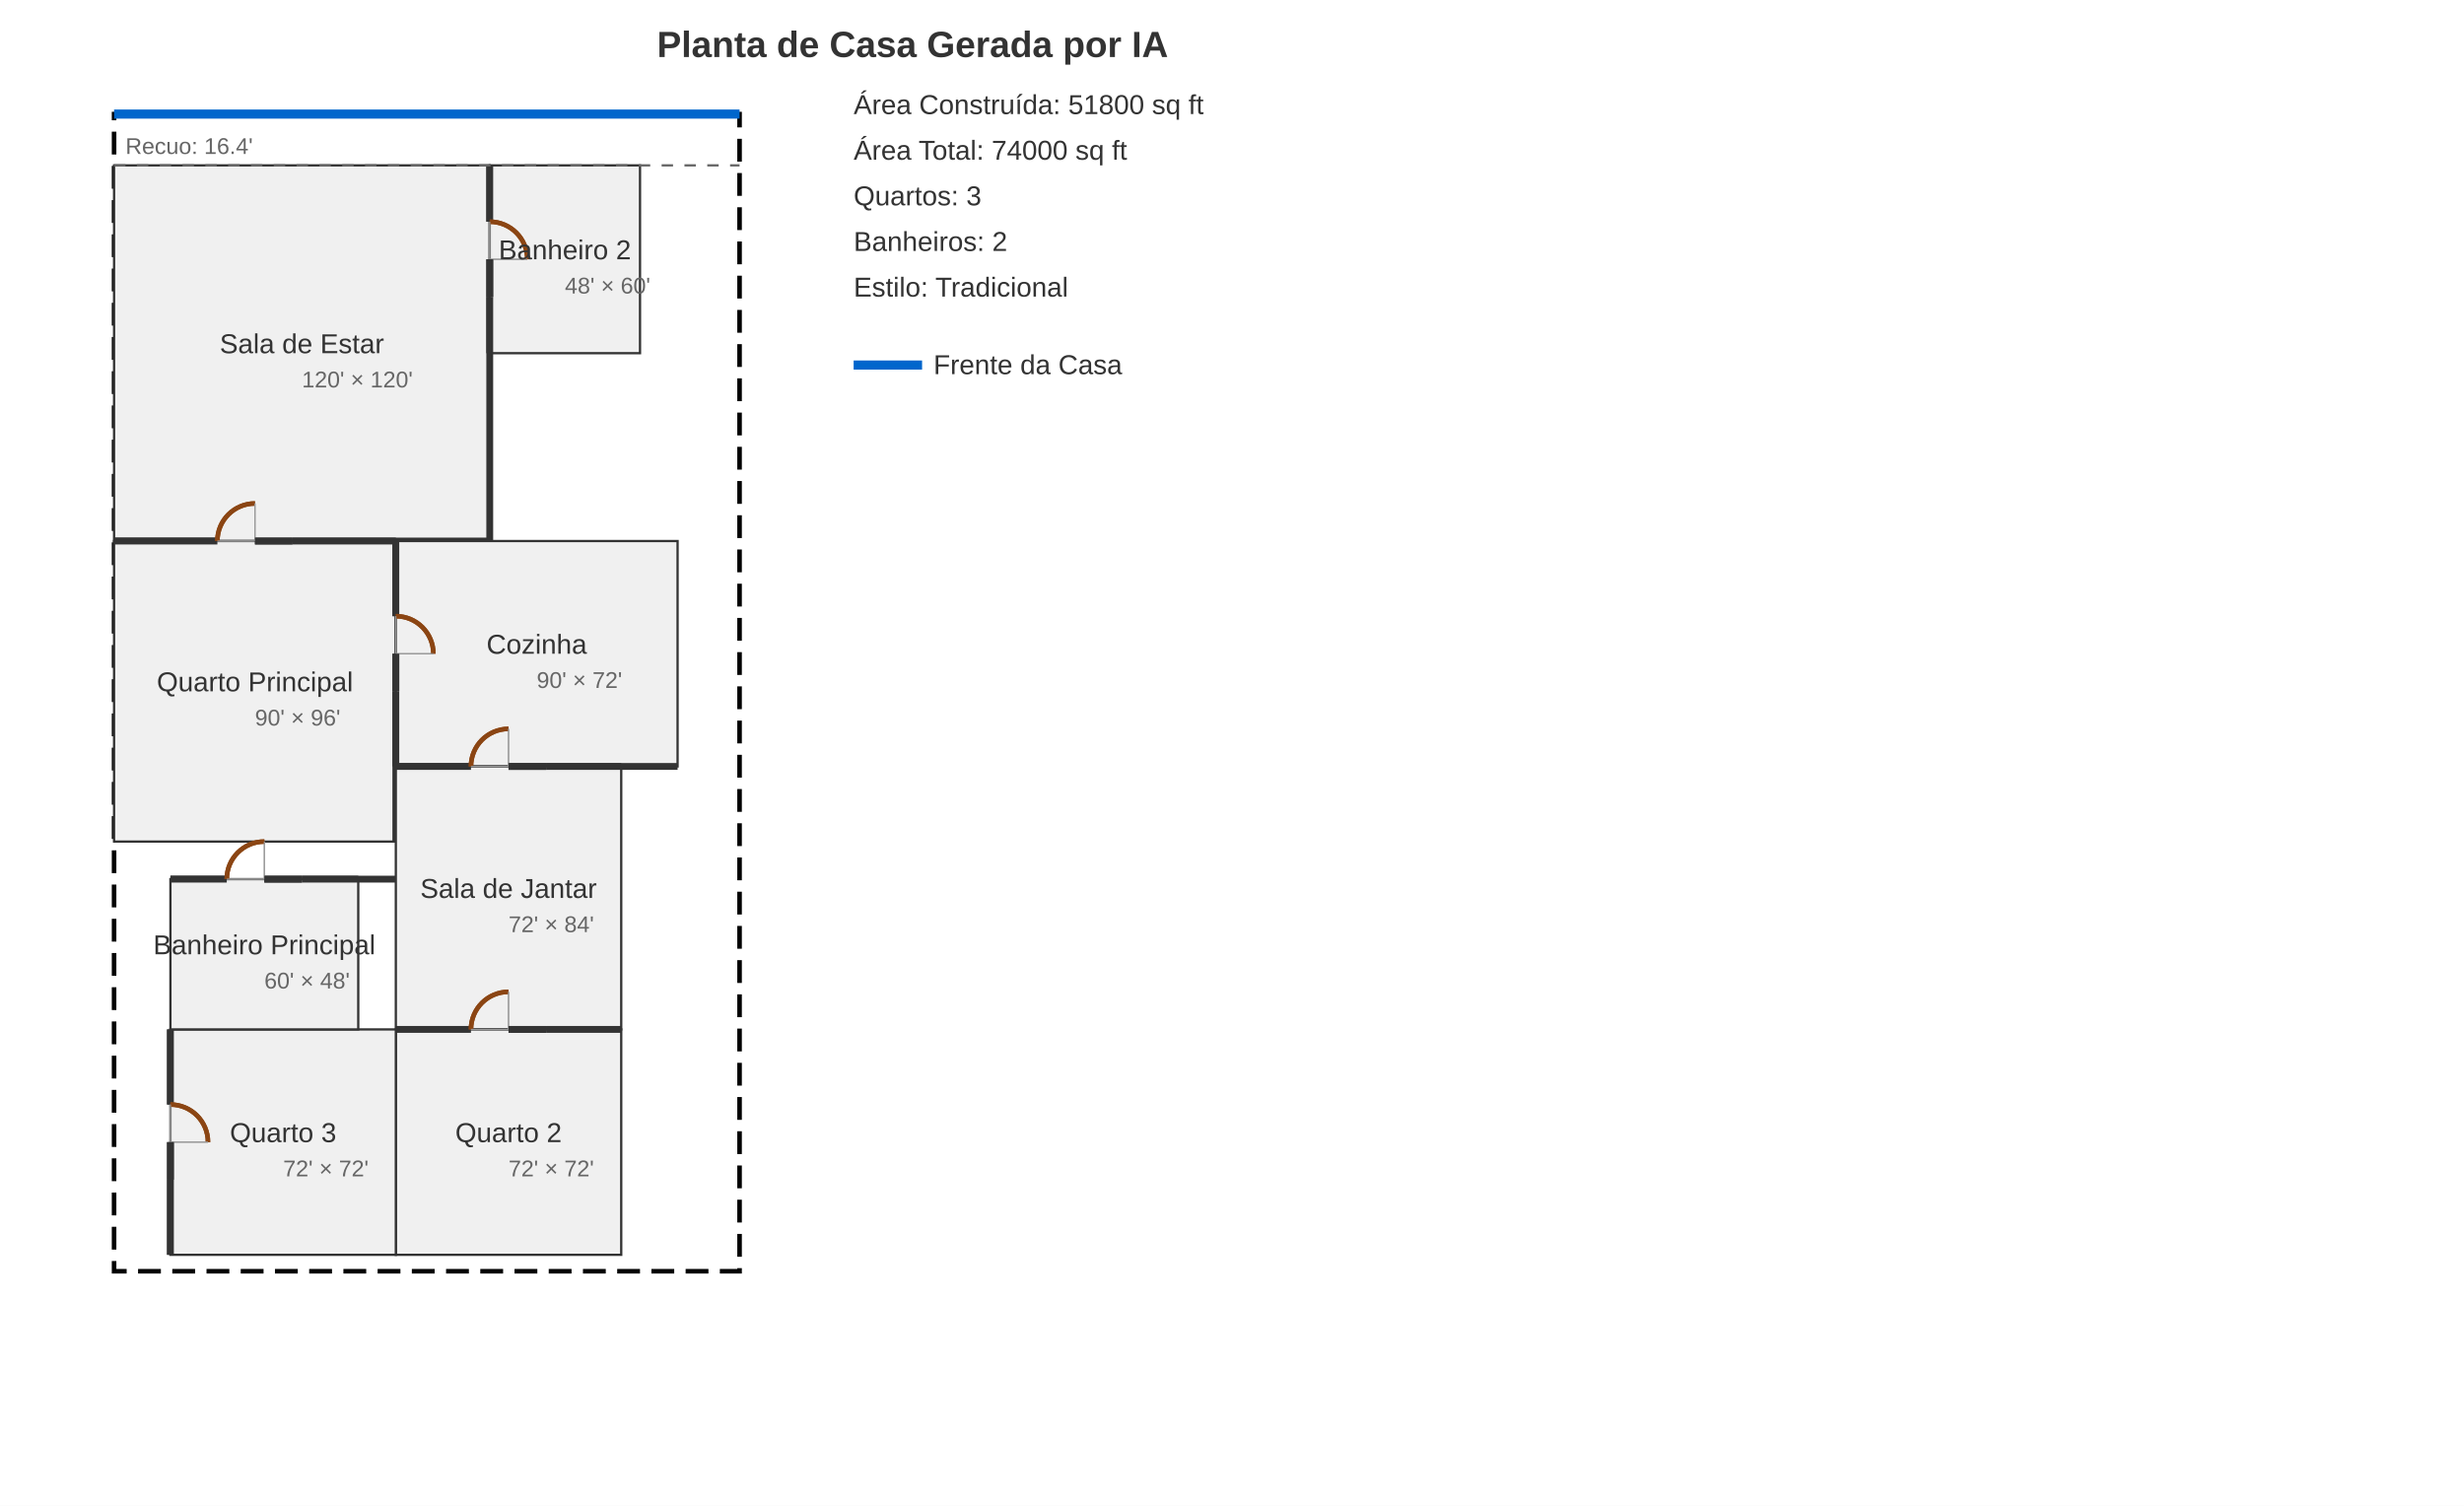
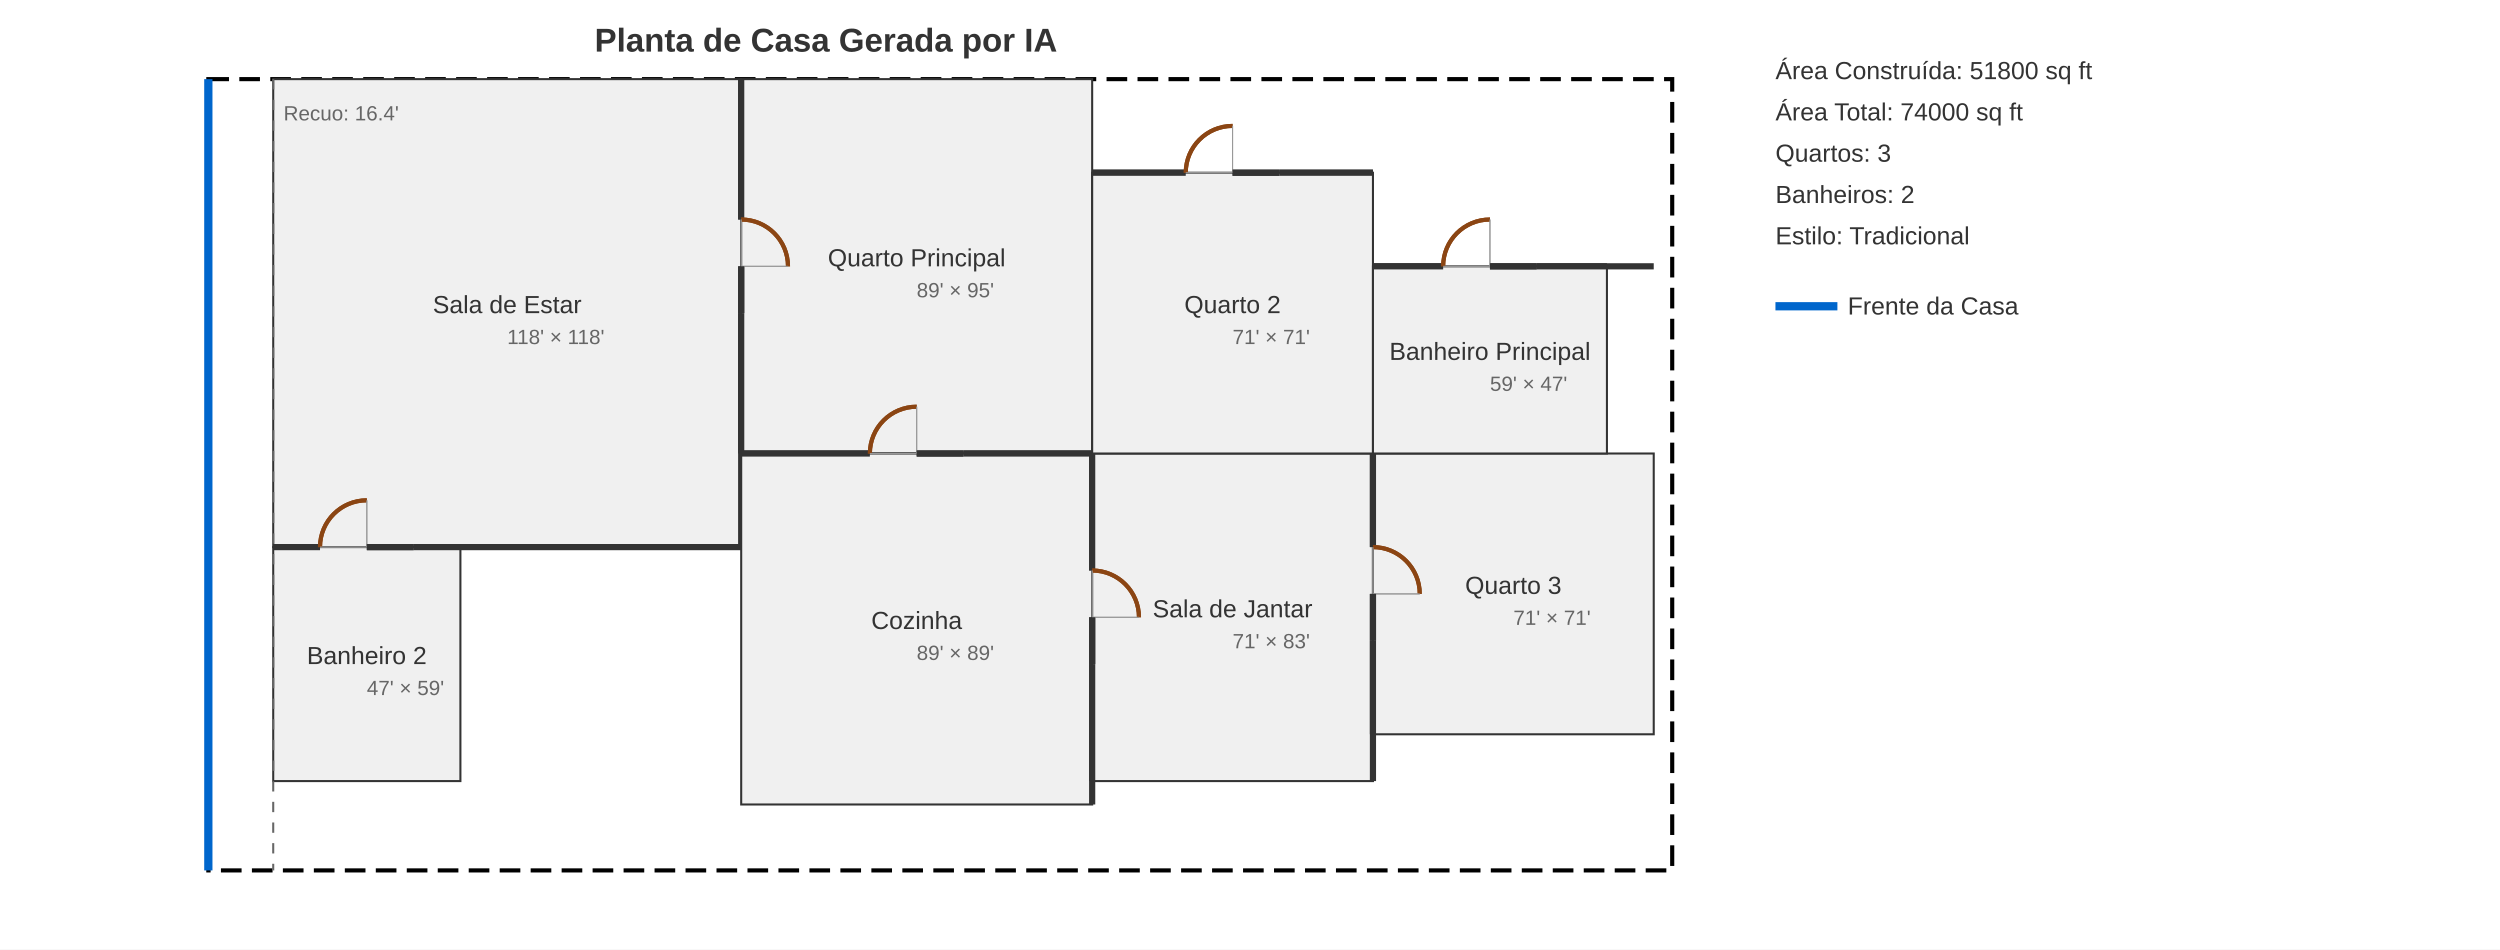
- <svg xmlns="http://www.w3.org/2000/svg" width="1080" height="660" viewBox="0 0 1080 660">
+ <svg xmlns="http://www.w3.org/2000/svg" width="1210.736" height="459.857" viewBox="0 0 1210.736 459.857">
  <style>
            .wall { fill: none; stroke: #333; stroke-width: 3; }
            .room-fill { fill: #f0f0f0; stroke: #333; stroke-width: 1; }
            .door { fill: none; stroke: #8B4513; stroke-width: 2; }
            .door-arc { fill: none; stroke: #8B4513; stroke-width: 2; }
            .door-opening { fill: none; stroke: #999; stroke-width: 0.5; }
            .window { fill: #87CEEB; stroke: #333; stroke-width: 1; }
            .room-label { font-family: Arial; font-size: 12px; text-anchor: middle; fill: #333; }
            .specs { font-family: Arial; font-size: 10px; fill: #666; }
            .terrain { fill: none; stroke: #000; stroke-width: 2; stroke-dasharray: 10,5; }
            .front-line { fill: none; stroke: #0066cc; stroke-width: 2; stroke-dasharray: 5,5; }
            .legend { font-family: Arial; font-size: 10px; fill: #0066cc; }
        </style>
-   <rect x="0" y="0" width="1080" height="660" fill="white" />
-   <rect x="50" y="50" width="274.16" height="507.197" class="terrain" />
-   <rect x="50.0" y="72.481" width="164.662" height="164.662" class="room-fill" />
-   <line x1="50.0" y1="237.143" x2="95.282" y2="237.143" class="wall" />
-   <line x1="128.214" y1="237.143" x2="214.662" y2="237.143" class="wall" />
-   <line x1="214.662" y1="72.481" x2="214.662" y2="97.18" class="wall" />
-   <line x1="214.662" y1="130.113" x2="214.662" y2="237.143" class="wall" />
-   <rect x="50.0" y="237.143" width="123.496" height="131.729" class="room-fill" />
-   <line x1="50.0" y1="237.143" x2="95.282" y2="237.143" class="wall" />
-   <line x1="128.214" y1="237.143" x2="173.496" y2="237.143" class="wall" />
-   <line x1="173.496" y1="237.143" x2="173.496" y2="270.075" class="wall" />
-   <line x1="173.496" y1="303.007" x2="173.496" y2="368.872" class="wall" />
-   <rect x="173.496" y="237.143" width="123.496" height="98.797" class="room-fill" />
-   <line x1="173.496" y1="237.143" x2="173.496" y2="270.075" class="wall" />
-   <line x1="173.496" y1="303.007" x2="173.496" y2="335.94" class="wall" />
-   <line x1="173.496" y1="335.94" x2="206.429" y2="335.94" class="wall" />
-   <line x1="239.361" y1="335.94" x2="296.993" y2="335.94" class="wall" />
-   <rect x="173.496" y="335.94" width="98.797" height="115.263" class="room-fill" />
-   <line x1="173.496" y1="335.94" x2="206.429" y2="335.94" class="wall" />
-   <line x1="239.361" y1="335.94" x2="272.293" y2="335.94" class="wall" />
-   <line x1="173.496" y1="451.203" x2="206.429" y2="451.203" class="wall" />
-   <line x1="239.361" y1="451.203" x2="272.293" y2="451.203" class="wall" />
-   <rect x="173.496" y="451.203" width="98.797" height="98.797" class="room-fill" />
-   <line x1="173.496" y1="451.203" x2="206.429" y2="451.203" class="wall" />
-   <line x1="239.361" y1="451.203" x2="272.293" y2="451.203" class="wall" />
-   <line x1="74.699" y1="451.203" x2="74.699" y2="484.135" class="wall" />
-   <line x1="74.699" y1="517.068" x2="74.699" y2="550.0" class="wall" />
-   <rect x="74.699" y="451.203" width="98.797" height="98.797" class="room-fill" />
-   <line x1="74.699" y1="451.203" x2="74.699" y2="484.135" class="wall" />
-   <line x1="74.699" y1="517.068" x2="74.699" y2="550.0" class="wall" />
-   <line x1="74.699" y1="385.338" x2="99.399" y2="385.338" class="wall" />
-   <line x1="132.331" y1="385.338" x2="173.496" y2="385.338" class="wall" />
-   <rect x="74.699" y="385.338" width="82.331" height="65.865" class="room-fill" />
-   <line x1="74.699" y1="385.338" x2="99.399" y2="385.338" class="wall" />
-   <line x1="132.331" y1="385.338" x2="157.03" y2="385.338" class="wall" />
-   <rect x="214.662" y="72.481" width="65.865" height="82.331" class="room-fill" />
-   <line x1="214.662" y1="72.481" x2="214.662" y2="97.18" class="wall" />
-   <line x1="214.662" y1="130.113" x2="214.662" y2="154.812" class="wall" />
-   <path d="M 95.282 237.143 A 16.466 16.466 0 0 1 111.748 220.677" class="door-arc" />
-   <line x1="95.282" y1="237.143" x2="111.748" y2="237.143" class="door-opening" />
-   <line x1="111.748" y1="237.143" x2="111.748" y2="220.677" class="door-opening" />
-   <line x1="111.748" y1="237.143" x2="128.214" y2="237.143" class="wall" />
-   <path d="M 214.662 97.18 A 16.466 16.466 0 0 1 231.128 113.647" class="door-arc" />
-   <line x1="214.662" y1="97.18" x2="214.662" y2="113.647" class="door-opening" />
-   <line x1="214.662" y1="113.647" x2="231.128" y2="113.647" class="door-opening" />
-   <line x1="214.662" y1="113.647" x2="214.662" y2="130.113" class="wall" />
-   <path d="M 95.282 237.143 A 16.466 16.466 0 0 1 111.748 220.677" class="door-arc" />
-   <line x1="95.282" y1="237.143" x2="111.748" y2="237.143" class="door-opening" />
-   <line x1="111.748" y1="237.143" x2="111.748" y2="220.677" class="door-opening" />
-   <line x1="111.748" y1="237.143" x2="128.214" y2="237.143" class="wall" />
-   <path d="M 173.496 270.075 A 16.466 16.466 0 0 1 189.962 286.541" class="door-arc" />
-   <line x1="173.496" y1="270.075" x2="173.496" y2="286.541" class="door-opening" />
-   <line x1="173.496" y1="286.541" x2="189.962" y2="286.541" class="door-opening" />
-   <line x1="173.496" y1="286.541" x2="173.496" y2="303.007" class="wall" />
-   <path d="M 173.496 270.075 A 16.466 16.466 0 0 1 189.962 286.541" class="door-arc" />
-   <line x1="173.496" y1="270.075" x2="173.496" y2="286.541" class="door-opening" />
-   <line x1="173.496" y1="286.541" x2="189.962" y2="286.541" class="door-opening" />
-   <line x1="173.496" y1="286.541" x2="173.496" y2="303.007" class="wall" />
-   <path d="M 206.429 335.94 A 16.466 16.466 0 0 1 222.895 319.474" class="door-arc" />
-   <line x1="206.429" y1="335.94" x2="222.895" y2="335.94" class="door-opening" />
-   <line x1="222.895" y1="335.94" x2="222.895" y2="319.474" class="door-opening" />
-   <line x1="222.895" y1="335.94" x2="239.361" y2="335.94" class="wall" />
-   <path d="M 206.429 335.94 A 16.466 16.466 0 0 1 222.895 319.474" class="door-arc" />
-   <line x1="206.429" y1="335.94" x2="222.895" y2="335.94" class="door-opening" />
-   <line x1="222.895" y1="335.94" x2="222.895" y2="319.474" class="door-opening" />
-   <line x1="222.895" y1="335.94" x2="239.361" y2="335.94" class="wall" />
-   <path d="M 206.429 451.203 A 16.466 16.466 0 0 1 222.895 434.737" class="door-arc" />
-   <line x1="206.429" y1="451.203" x2="222.895" y2="451.203" class="door-opening" />
-   <line x1="222.895" y1="451.203" x2="222.895" y2="434.737" class="door-opening" />
-   <line x1="222.895" y1="451.203" x2="239.361" y2="451.203" class="wall" />
-   <path d="M 206.429 451.203 A 16.466 16.466 0 0 1 222.895 434.737" class="door-arc" />
-   <line x1="206.429" y1="451.203" x2="222.895" y2="451.203" class="door-opening" />
-   <line x1="222.895" y1="451.203" x2="222.895" y2="434.737" class="door-opening" />
-   <line x1="222.895" y1="451.203" x2="239.361" y2="451.203" class="wall" />
-   <path d="M 74.699 484.135 A 16.466 16.466 0 0 1 91.165 500.601" class="door-arc" />
-   <line x1="74.699" y1="484.135" x2="74.699" y2="500.601" class="door-opening" />
-   <line x1="74.699" y1="500.601" x2="91.165" y2="500.601" class="door-opening" />
-   <line x1="74.699" y1="500.601" x2="74.699" y2="517.068" class="wall" />
-   <path d="M 74.699 484.135 A 16.466 16.466 0 0 1 91.165 500.601" class="door-arc" />
-   <line x1="74.699" y1="484.135" x2="74.699" y2="500.601" class="door-opening" />
-   <line x1="74.699" y1="500.601" x2="91.165" y2="500.601" class="door-opening" />
-   <line x1="74.699" y1="500.601" x2="74.699" y2="517.068" class="wall" />
-   <path d="M 99.399 385.338 A 16.466 16.466 0 0 1 115.865 368.872" class="door-arc" />
-   <line x1="99.399" y1="385.338" x2="115.865" y2="385.338" class="door-opening" />
-   <line x1="115.865" y1="385.338" x2="115.865" y2="368.872" class="door-opening" />
-   <line x1="115.865" y1="385.338" x2="132.331" y2="385.338" class="wall" />
-   <path d="M 99.399 385.338 A 16.466 16.466 0 0 1 115.865 368.872" class="door-arc" />
-   <line x1="99.399" y1="385.338" x2="115.865" y2="385.338" class="door-opening" />
-   <line x1="115.865" y1="385.338" x2="115.865" y2="368.872" class="door-opening" />
-   <line x1="115.865" y1="385.338" x2="132.331" y2="385.338" class="wall" />
-   <path d="M 214.662 97.18 A 16.466 16.466 0 0 1 231.128 113.647" class="door-arc" />
-   <line x1="214.662" y1="97.18" x2="214.662" y2="113.647" class="door-opening" />
-   <line x1="214.662" y1="113.647" x2="231.128" y2="113.647" class="door-opening" />
-   <line x1="214.662" y1="113.647" x2="214.662" y2="130.113" class="wall" />
-   <line x1="50" y1="50" x2="324.16" y2="50" style="stroke: #0066cc; stroke-width: 4;" />
-   <line x1="50" y1="72.481" x2="324.16" y2="72.481" style="stroke: #666; stroke-width: 1; stroke-dasharray: 5,5;" />
-   <text x="55" y="67.481" style="font-family: Arial; font-size: 10px; fill: #666;">Recuo: 16.4'</text>
-   <text x="132.331" y="154.812" class="room-label">Sala de Estar</text>
-   <text x="132.331" y="169.812" class="specs">120' × 120'</text>
-   <text x="111.748" y="303.007" class="room-label">Quarto Principal</text>
-   <text x="111.748" y="318.007" class="specs">90' × 96'</text>
-   <text x="235.244" y="286.541" class="room-label">Cozinha</text>
-   <text x="235.244" y="301.541" class="specs">90' × 72'</text>
-   <text x="222.895" y="393.571" class="room-label">Sala de Jantar</text>
-   <text x="222.895" y="408.571" class="specs">72' × 84'</text>
-   <text x="222.895" y="500.601" class="room-label">Quarto 2</text>
-   <text x="222.895" y="515.601" class="specs">72' × 72'</text>
-   <text x="124.098" y="500.601" class="room-label">Quarto 3</text>
-   <text x="124.098" y="515.601" class="specs">72' × 72'</text>
-   <text x="115.865" y="418.271" class="room-label">Banheiro Principal</text>
-   <text x="115.865" y="433.271" class="specs">60' × 48'</text>
-   <text x="247.594" y="113.647" class="room-label">Banheiro 2</text>
-   <text x="247.594" y="128.647" class="specs">48' × 60'</text>
-   <text x="374.16" y="50" style="font-family: Arial; font-size: 12px; fill: #333;">Área Construída: 51800 sq ft</text>
-   <text x="374.16" y="70" style="font-family: Arial; font-size: 12px; fill: #333;">Área Total: 74000 sq ft</text>
-   <text x="374.16" y="90" style="font-family: Arial; font-size: 12px; fill: #333;">Quartos: 3</text>
-   <text x="374.16" y="110" style="font-family: Arial; font-size: 12px; fill: #333;">Banheiros: 2</text>
-   <text x="374.16" y="130" style="font-family: Arial; font-size: 12px; fill: #333;">Estilo: Tradicional</text>
+   <rect x="0" y="0" width="1210.736" height="459.857" fill="white" />
+   <rect x="100.895" y="38.321" width="708.946" height="383.214" class="terrain" />
+   <rect x="132.318" y="38.321" width="226.636" height="226.636" class="room-fill" />
+   <line x1="358.954" y1="38.321" x2="358.954" y2="106.312" class="wall" />
+   <line x1="358.954" y1="151.639" x2="358.954" y2="264.958" class="wall" />
+   <line x1="132.318" y1="264.958" x2="154.982" y2="264.958" class="wall" />
+   <line x1="200.309" y1="264.958" x2="358.954" y2="264.958" class="wall" />
+   <rect x="358.954" y="38.321" width="169.977" height="181.309" class="room-fill" />
+   <line x1="358.954" y1="38.321" x2="358.954" y2="106.312" class="wall" />
+   <line x1="358.954" y1="151.639" x2="358.954" y2="219.63" class="wall" />
+   <line x1="358.954" y1="219.63" x2="421.279" y2="219.63" class="wall" />
+   <line x1="466.606" y1="219.63" x2="528.931" y2="219.63" class="wall" />
+   <rect x="358.954" y="219.63" width="169.977" height="169.977" class="room-fill" />
+   <line x1="358.954" y1="219.63" x2="421.279" y2="219.63" class="wall" />
+   <line x1="466.606" y1="219.63" x2="528.931" y2="219.63" class="wall" />
+   <line x1="528.931" y1="219.63" x2="528.931" y2="276.289" class="wall" />
+   <line x1="528.931" y1="321.617" x2="528.931" y2="389.607" class="wall" />
+   <rect x="528.931" y="219.63" width="135.982" height="158.645" class="room-fill" />
+   <line x1="528.931" y1="219.63" x2="528.931" y2="276.289" class="wall" />
+   <line x1="528.931" y1="321.617" x2="528.931" y2="378.276" class="wall" />
+   <line x1="528.931" y1="83.649" x2="574.259" y2="83.649" class="wall" />
+   <line x1="619.586" y1="83.649" x2="664.913" y2="83.649" class="wall" />
+   <line x1="664.913" y1="219.63" x2="664.913" y2="264.958" class="wall" />
+   <line x1="664.913" y1="310.285" x2="664.913" y2="378.276" class="wall" />
+   <rect x="528.931" y="83.649" width="135.982" height="135.982" class="room-fill" />
+   <line x1="528.931" y1="83.649" x2="574.259" y2="83.649" class="wall" />
+   <line x1="619.586" y1="83.649" x2="664.913" y2="83.649" class="wall" />
+   <rect x="664.913" y="219.63" width="135.982" height="135.982" class="room-fill" />
+   <line x1="664.913" y1="219.63" x2="664.913" y2="264.958" class="wall" />
+   <line x1="664.913" y1="310.285" x2="664.913" y2="355.612" class="wall" />
+   <line x1="664.913" y1="128.976" x2="698.908" y2="128.976" class="wall" />
+   <line x1="744.236" y1="128.976" x2="800.895" y2="128.976" class="wall" />
+   <rect x="664.913" y="128.976" width="113.318" height="90.654" class="room-fill" />
+   <line x1="664.913" y1="128.976" x2="698.908" y2="128.976" class="wall" />
+   <line x1="744.236" y1="128.976" x2="778.231" y2="128.976" class="wall" />
+   <rect x="132.318" y="264.958" width="90.654" height="113.318" class="room-fill" />
+   <line x1="132.318" y1="264.958" x2="154.982" y2="264.958" class="wall" />
+   <line x1="200.309" y1="264.958" x2="222.973" y2="264.958" class="wall" />
+   <path d="M 358.954 106.312 A 22.664 22.664 0 0 1 381.618 128.976" class="door-arc" />
+   <line x1="358.954" y1="106.312" x2="358.954" y2="128.976" class="door-opening" />
+   <line x1="358.954" y1="128.976" x2="381.618" y2="128.976" class="door-opening" />
+   <line x1="358.954" y1="128.976" x2="358.954" y2="151.639" class="wall" />
+   <path d="M 154.982 264.958 A 22.664 22.664 0 0 1 177.645 242.294" class="door-arc" />
+   <line x1="154.982" y1="264.958" x2="177.645" y2="264.958" class="door-opening" />
+   <line x1="177.645" y1="264.958" x2="177.645" y2="242.294" class="door-opening" />
+   <line x1="177.645" y1="264.958" x2="200.309" y2="264.958" class="wall" />
+   <path d="M 358.954 106.312 A 22.664 22.664 0 0 1 381.618 128.976" class="door-arc" />
+   <line x1="358.954" y1="106.312" x2="358.954" y2="128.976" class="door-opening" />
+   <line x1="358.954" y1="128.976" x2="381.618" y2="128.976" class="door-opening" />
+   <line x1="358.954" y1="128.976" x2="358.954" y2="151.639" class="wall" />
+   <path d="M 421.279 219.63 A 22.664 22.664 0 0 1 443.943 196.967" class="door-arc" />
+   <line x1="421.279" y1="219.63" x2="443.943" y2="219.63" class="door-opening" />
+   <line x1="443.943" y1="219.63" x2="443.943" y2="196.967" class="door-opening" />
+   <line x1="443.943" y1="219.63" x2="466.606" y2="219.63" class="wall" />
+   <path d="M 421.279 219.63 A 22.664 22.664 0 0 1 443.943 196.967" class="door-arc" />
+   <line x1="421.279" y1="219.63" x2="443.943" y2="219.63" class="door-opening" />
+   <line x1="443.943" y1="219.63" x2="443.943" y2="196.967" class="door-opening" />
+   <line x1="443.943" y1="219.63" x2="466.606" y2="219.63" class="wall" />
+   <path d="M 528.931 276.289 A 22.664 22.664 0 0 1 551.595 298.953" class="door-arc" />
+   <line x1="528.931" y1="276.289" x2="528.931" y2="298.953" class="door-opening" />
+   <line x1="528.931" y1="298.953" x2="551.595" y2="298.953" class="door-opening" />
+   <line x1="528.931" y1="298.953" x2="528.931" y2="321.617" class="wall" />
+   <path d="M 528.931 276.289 A 22.664 22.664 0 0 1 551.595 298.953" class="door-arc" />
+   <line x1="528.931" y1="276.289" x2="528.931" y2="298.953" class="door-opening" />
+   <line x1="528.931" y1="298.953" x2="551.595" y2="298.953" class="door-opening" />
+   <line x1="528.931" y1="298.953" x2="528.931" y2="321.617" class="wall" />
+   <path d="M 574.259 83.649 A 22.664 22.664 0 0 1 596.922 60.985" class="door-arc" />
+   <line x1="574.259" y1="83.649" x2="596.922" y2="83.649" class="door-opening" />
+   <line x1="596.922" y1="83.649" x2="596.922" y2="60.985" class="door-opening" />
+   <line x1="596.922" y1="83.649" x2="619.586" y2="83.649" class="wall" />
+   <path d="M 664.913 264.958 A 22.664 22.664 0 0 1 687.577 287.621" class="door-arc" />
+   <line x1="664.913" y1="264.958" x2="664.913" y2="287.621" class="door-opening" />
+   <line x1="664.913" y1="287.621" x2="687.577" y2="287.621" class="door-opening" />
+   <line x1="664.913" y1="287.621" x2="664.913" y2="310.285" class="wall" />
+   <path d="M 574.259 83.649 A 22.664 22.664 0 0 1 596.922 60.985" class="door-arc" />
+   <line x1="574.259" y1="83.649" x2="596.922" y2="83.649" class="door-opening" />
+   <line x1="596.922" y1="83.649" x2="596.922" y2="60.985" class="door-opening" />
+   <line x1="596.922" y1="83.649" x2="619.586" y2="83.649" class="wall" />
+   <path d="M 664.913 264.958 A 22.664 22.664 0 0 1 687.577 287.621" class="door-arc" />
+   <line x1="664.913" y1="264.958" x2="664.913" y2="287.621" class="door-opening" />
+   <line x1="664.913" y1="287.621" x2="687.577" y2="287.621" class="door-opening" />
+   <line x1="664.913" y1="287.621" x2="664.913" y2="310.285" class="wall" />
+   <path d="M 698.908 128.976 A 22.664 22.664 0 0 1 721.572 106.312" class="door-arc" />
+   <line x1="698.908" y1="128.976" x2="721.572" y2="128.976" class="door-opening" />
+   <line x1="721.572" y1="128.976" x2="721.572" y2="106.312" class="door-opening" />
+   <line x1="721.572" y1="128.976" x2="744.236" y2="128.976" class="wall" />
+   <path d="M 698.908 128.976 A 22.664 22.664 0 0 1 721.572 106.312" class="door-arc" />
+   <line x1="698.908" y1="128.976" x2="721.572" y2="128.976" class="door-opening" />
+   <line x1="721.572" y1="128.976" x2="721.572" y2="106.312" class="door-opening" />
+   <line x1="721.572" y1="128.976" x2="744.236" y2="128.976" class="wall" />
+   <path d="M 154.982 264.958 A 22.664 22.664 0 0 1 177.645 242.294" class="door-arc" />
+   <line x1="154.982" y1="264.958" x2="177.645" y2="264.958" class="door-opening" />
+   <line x1="177.645" y1="264.958" x2="177.645" y2="242.294" class="door-opening" />
+   <line x1="177.645" y1="264.958" x2="200.309" y2="264.958" class="wall" />
+   <line x1="100.895" y1="38.321" x2="100.895" y2="421.536" style="stroke: #0066cc; stroke-width: 4;" />
+   <line x1="132.318" y1="38.321" x2="132.318" y2="421.536" style="stroke: #666; stroke-width: 1; stroke-dasharray: 5,5;" />
+   <text x="137.318" y="58.321" style="font-family: Arial; font-size: 10px; fill: #666;">Recuo: 16.4'</text>
+   <text x="245.636" y="151.639" class="room-label">Sala de Estar</text>
+   <text x="245.636" y="166.639" class="specs">118' × 118'</text>
+   <text x="443.943" y="128.976" class="room-label">Quarto Principal</text>
+   <text x="443.943" y="143.976" class="specs">89' × 95'</text>
+   <text x="443.943" y="304.619" class="room-label">Cozinha</text>
+   <text x="443.943" y="319.619" class="specs">89' × 89'</text>
+   <text x="596.922" y="298.953" class="room-label">Sala de Jantar</text>
+   <text x="596.922" y="313.953" class="specs">71' × 83'</text>
+   <text x="596.922" y="151.639" class="room-label">Quarto 2</text>
+   <text x="596.922" y="166.639" class="specs">71' × 71'</text>
+   <text x="732.904" y="287.621" class="room-label">Quarto 3</text>
+   <text x="732.904" y="302.621" class="specs">71' × 71'</text>
+   <text x="721.572" y="174.303" class="room-label">Banheiro Principal</text>
+   <text x="721.572" y="189.303" class="specs">59' × 47'</text>
+   <text x="177.645" y="321.617" class="room-label">Banheiro 2</text>
+   <text x="177.645" y="336.617" class="specs">47' × 59'</text>
+   <text x="859.841" y="38.321" style="font-family: Arial; font-size: 12px; fill: #333;">Área Construída: 51800 sq ft</text>
+   <text x="859.841" y="58.321" style="font-family: Arial; font-size: 12px; fill: #333;">Área Total: 74000 sq ft</text>
+   <text x="859.841" y="78.321" style="font-family: Arial; font-size: 12px; fill: #333;">Quartos: 3</text>
+   <text x="859.841" y="98.321" style="font-family: Arial; font-size: 12px; fill: #333;">Banheiros: 2</text>
+   <text x="859.841" y="118.321" style="font-family: Arial; font-size: 12px; fill: #333;">Estilo: Tradicional</text>
  <text x="400" y="25" style="font-family: Arial; font-size: 16px; font-weight: bold; text-anchor: middle; fill: #333;">Planta de Casa Gerada por IA</text>
-   <line x1="374.16" y1="160" x2="404.16" y2="160" style="stroke: #0066cc; stroke-width: 4;" />
-   <text x="409.16" y="164" style="font-family: Arial; font-size: 12px; fill: #333;">Frente da Casa</text>
+   <line x1="859.841" y1="148.321" x2="889.841" y2="148.321" style="stroke: #0066cc; stroke-width: 4;" />
+   <text x="894.841" y="152.321" style="font-family: Arial; font-size: 12px; fill: #333;">Frente da Casa</text>
</svg>
